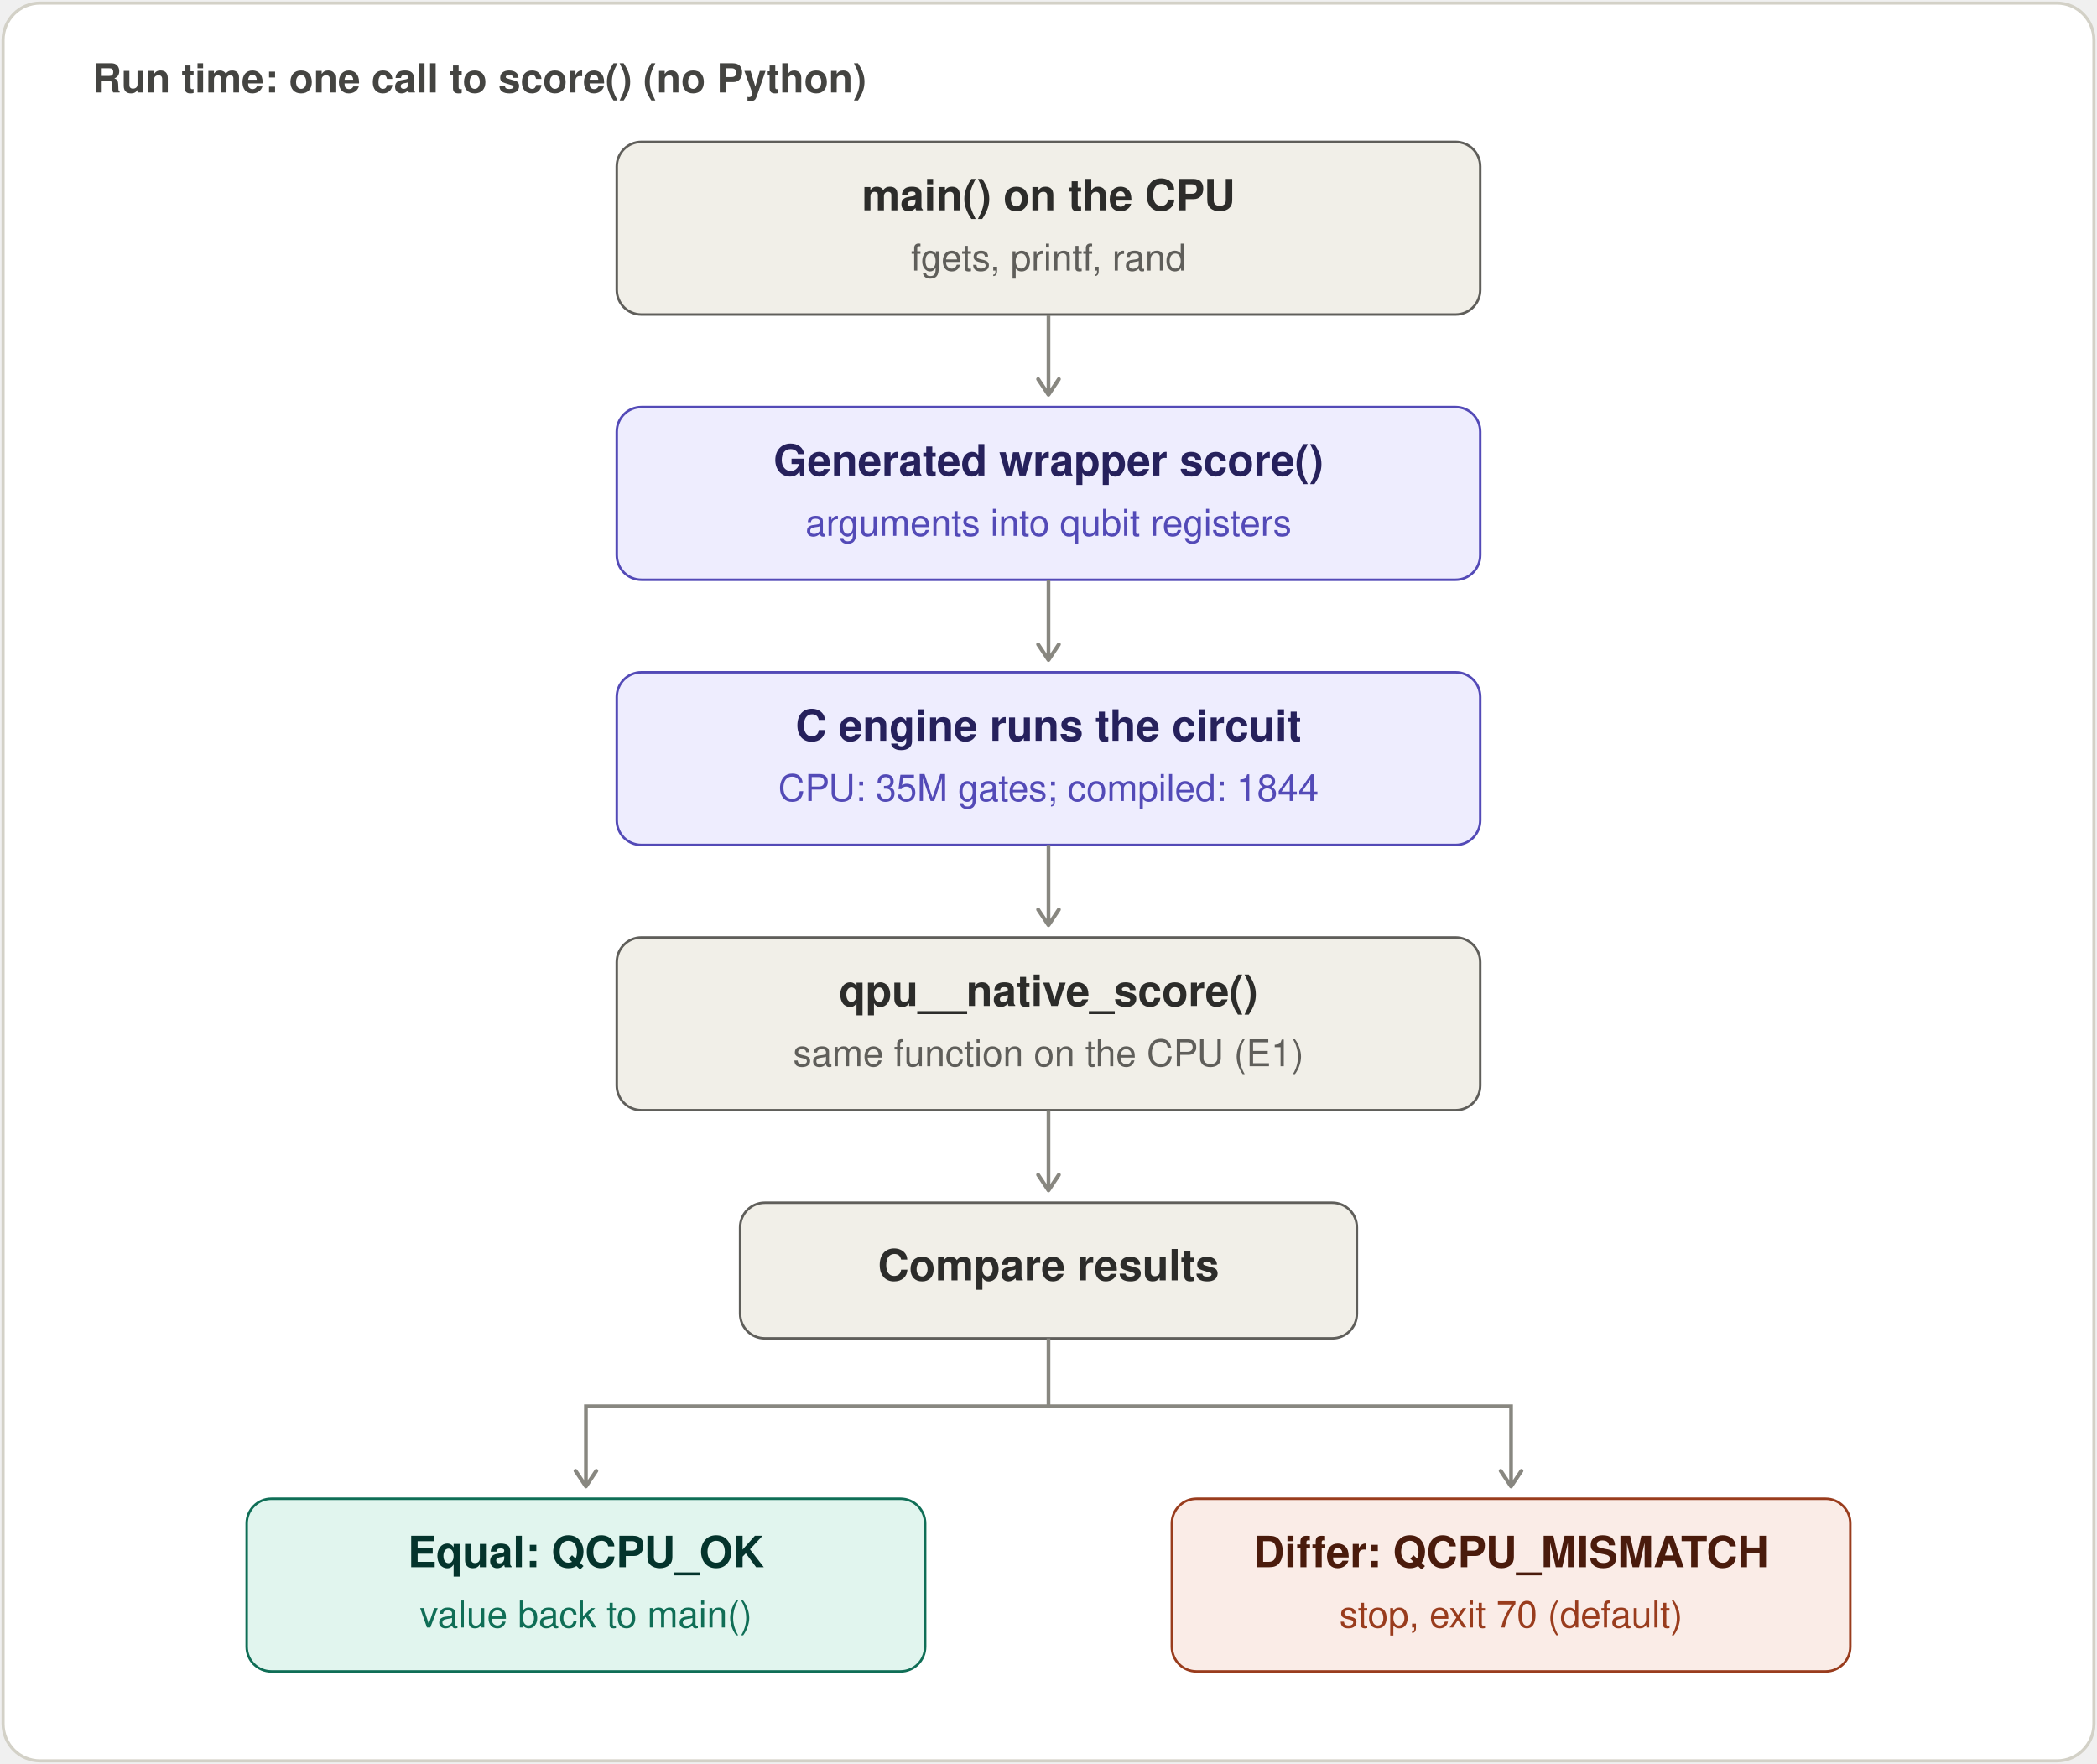
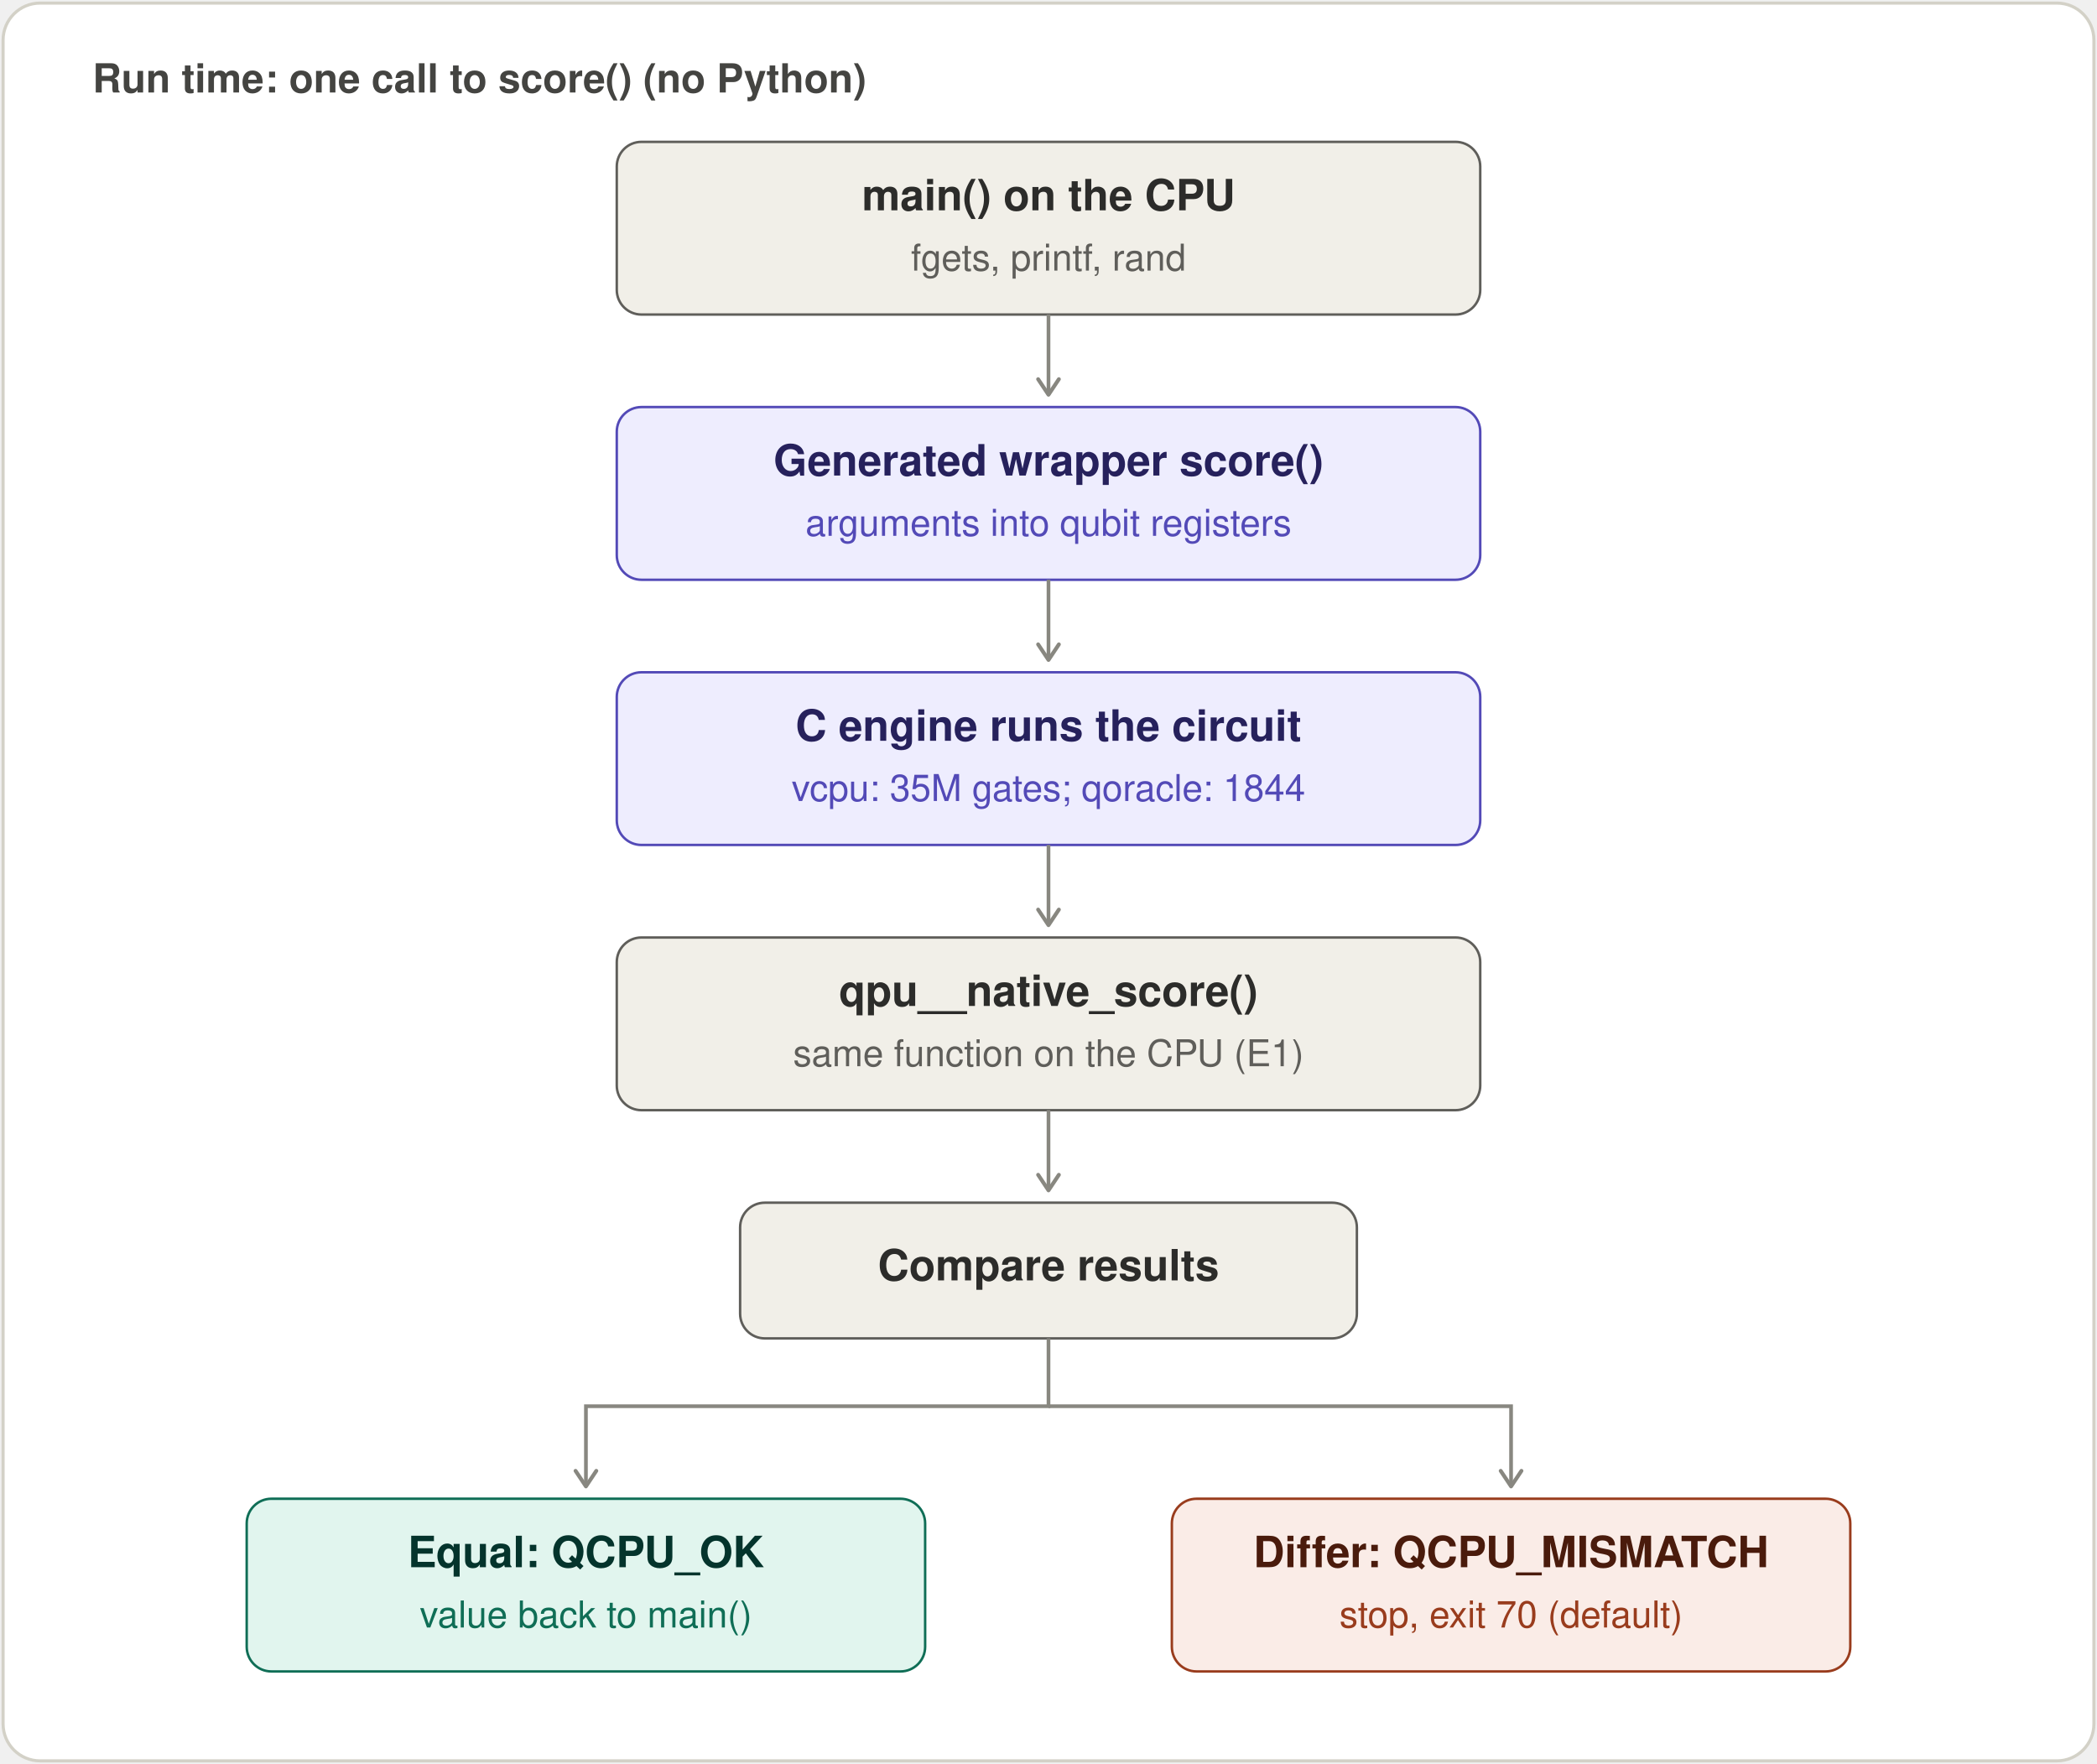
<svg xmlns="http://www.w3.org/2000/svg" width="680" height="572" viewBox="0 0 680 572" role="img">
  <style>
svg{font-family:-apple-system,BlinkMacSystemFont,"Segoe UI",Helvetica,Arial,sans-serif}
.bg{fill:#FFFFFF;stroke:#D3D1C7}
.t{font-size:14px;font-weight:600}.s{font-size:12px}.l{font-size:12px;fill:#5F5E5A}
.arr{stroke:#888780;stroke-width:1.2;fill:none}.ah{fill:none;stroke:#888780;stroke-width:1.5;stroke-linecap:round;stroke-linejoin:round}
.gray rect{fill:#F1EFE8;stroke:#5F5E5A}.gray .t{fill:#2C2C2A}.gray .s{fill:#5F5E5A}
.purple rect{fill:#EEEDFE;stroke:#534AB7}.purple .t{fill:#26215C}.purple .s{fill:#534AB7}
.teal rect{fill:#E1F5EE;stroke:#0F6E56}.teal .t{fill:#04342C}.teal .s{fill:#0F6E56}
.coral rect{fill:#FAECE7;stroke:#993C1D}.coral .t{fill:#4A1B0C}.coral .s{fill:#993C1D}
.head{font-size:13px;font-weight:600;fill:#444441}
@media (prefers-color-scheme: dark){
.bg{fill:#1F1F1E;stroke:#444441}.l,.head{fill:#B4B2A9}
.gray rect{fill:#444441;stroke:#B4B2A9}.gray .t{fill:#F1EFE8}.gray .s{fill:#D3D1C7}
.purple rect{fill:#3C3489;stroke:#AFA9EC}.purple .t{fill:#EEEDFE}.purple .s{fill:#CECBF6}
.teal rect{fill:#085041;stroke:#5DCAA5}.teal .t{fill:#E1F5EE}.teal .s{fill:#9FE1CB}
.coral rect{fill:#712B13;stroke:#F0997B}.coral .t{fill:#FAECE7}.coral .s{fill:#F5C4B3}}
</style>
  <defs>
    <marker id="a" viewBox="0 0 10 10" refX="8" refY="5" markerWidth="7" markerHeight="7" orient="auto-start-reverse">
      <path class="ah" d="M2 1L8 5L2 9" />
    </marker>
  </defs>
  <rect class="bg" x="1" y="1" width="678" height="570" rx="12" stroke-width="1" />
  <text class="head" x="30" y="30">Run time: one call to score() (no Python)</text>
  <g class="gray">
    <rect x="200" y="46" width="280" height="56" rx="8" stroke-width="0.8" />
    <text class="t" x="340.0" y="65" text-anchor="middle" dominant-baseline="central">main() on the CPU</text>
    <text class="s" x="340.0" y="85" text-anchor="middle" dominant-baseline="central">fgets, printf, rand</text>
  </g>
  <line class="arr" x1="340" y1="102" x2="340" y2="128" marker-end="url(#a)" />
  <g class="purple">
    <rect x="200" y="132" width="280" height="56" rx="8" stroke-width="0.8" />
    <text class="t" x="340.0" y="151" text-anchor="middle" dominant-baseline="central">Generated wrapper score()</text>
    <text class="s" x="340.0" y="171" text-anchor="middle" dominant-baseline="central">arguments into qubit registers</text>
  </g>
  <line class="arr" x1="340" y1="188" x2="340" y2="214" marker-end="url(#a)" />
  <g class="purple">
    <rect x="200" y="218" width="280" height="56" rx="8" stroke-width="0.8" />
    <text class="t" x="340.0" y="237" text-anchor="middle" dominant-baseline="central">C engine runs the circuit</text>
-     <text class="s" x="340.0" y="257" text-anchor="middle" dominant-baseline="central">CPU: 35M gates; compiled: 1844</text>
+     <text class="s" x="340.0" y="257" text-anchor="middle" dominant-baseline="central">vcpu: 35M gates; qoracle: 1844</text>
  </g>
  <line class="arr" x1="340" y1="274" x2="340" y2="300" marker-end="url(#a)" />
  <g class="gray">
    <rect x="200" y="304" width="280" height="56" rx="8" stroke-width="0.8" />
    <text class="t" x="340.0" y="323" text-anchor="middle" dominant-baseline="central">qpu__native_score()</text>
    <text class="s" x="340.0" y="343" text-anchor="middle" dominant-baseline="central">same function on the CPU (E1)</text>
  </g>
  <line class="arr" x1="340" y1="360" x2="340" y2="386" marker-end="url(#a)" />
  <g class="gray">
    <rect x="240" y="390" width="200" height="44" rx="8" stroke-width="0.8" />
    <text class="t" x="340.0" y="412" text-anchor="middle" dominant-baseline="central">Compare results</text>
  </g>
  <path class="arr" d="M340 434 L340 456 L190 456 L190 482" marker-end="url(#a)" />
  <path class="arr" d="M340 456 L490 456 L490 482" marker-end="url(#a)" />
  <g class="teal">
    <rect x="80" y="486" width="220" height="56" rx="8" stroke-width="0.8" />
    <text class="t" x="190.0" y="505" text-anchor="middle" dominant-baseline="central">Equal: QCPU_OK</text>
    <text class="s" x="190.0" y="525" text-anchor="middle" dominant-baseline="central">value back to main()</text>
  </g>
  <g class="coral">
    <rect x="380" y="486" width="220" height="56" rx="8" stroke-width="0.8" />
    <text class="t" x="490.0" y="505" text-anchor="middle" dominant-baseline="central">Differ: QCPU_MISMATCH</text>
    <text class="s" x="490.0" y="525" text-anchor="middle" dominant-baseline="central">stop, exit 70 (default)</text>
  </g>
</svg>
